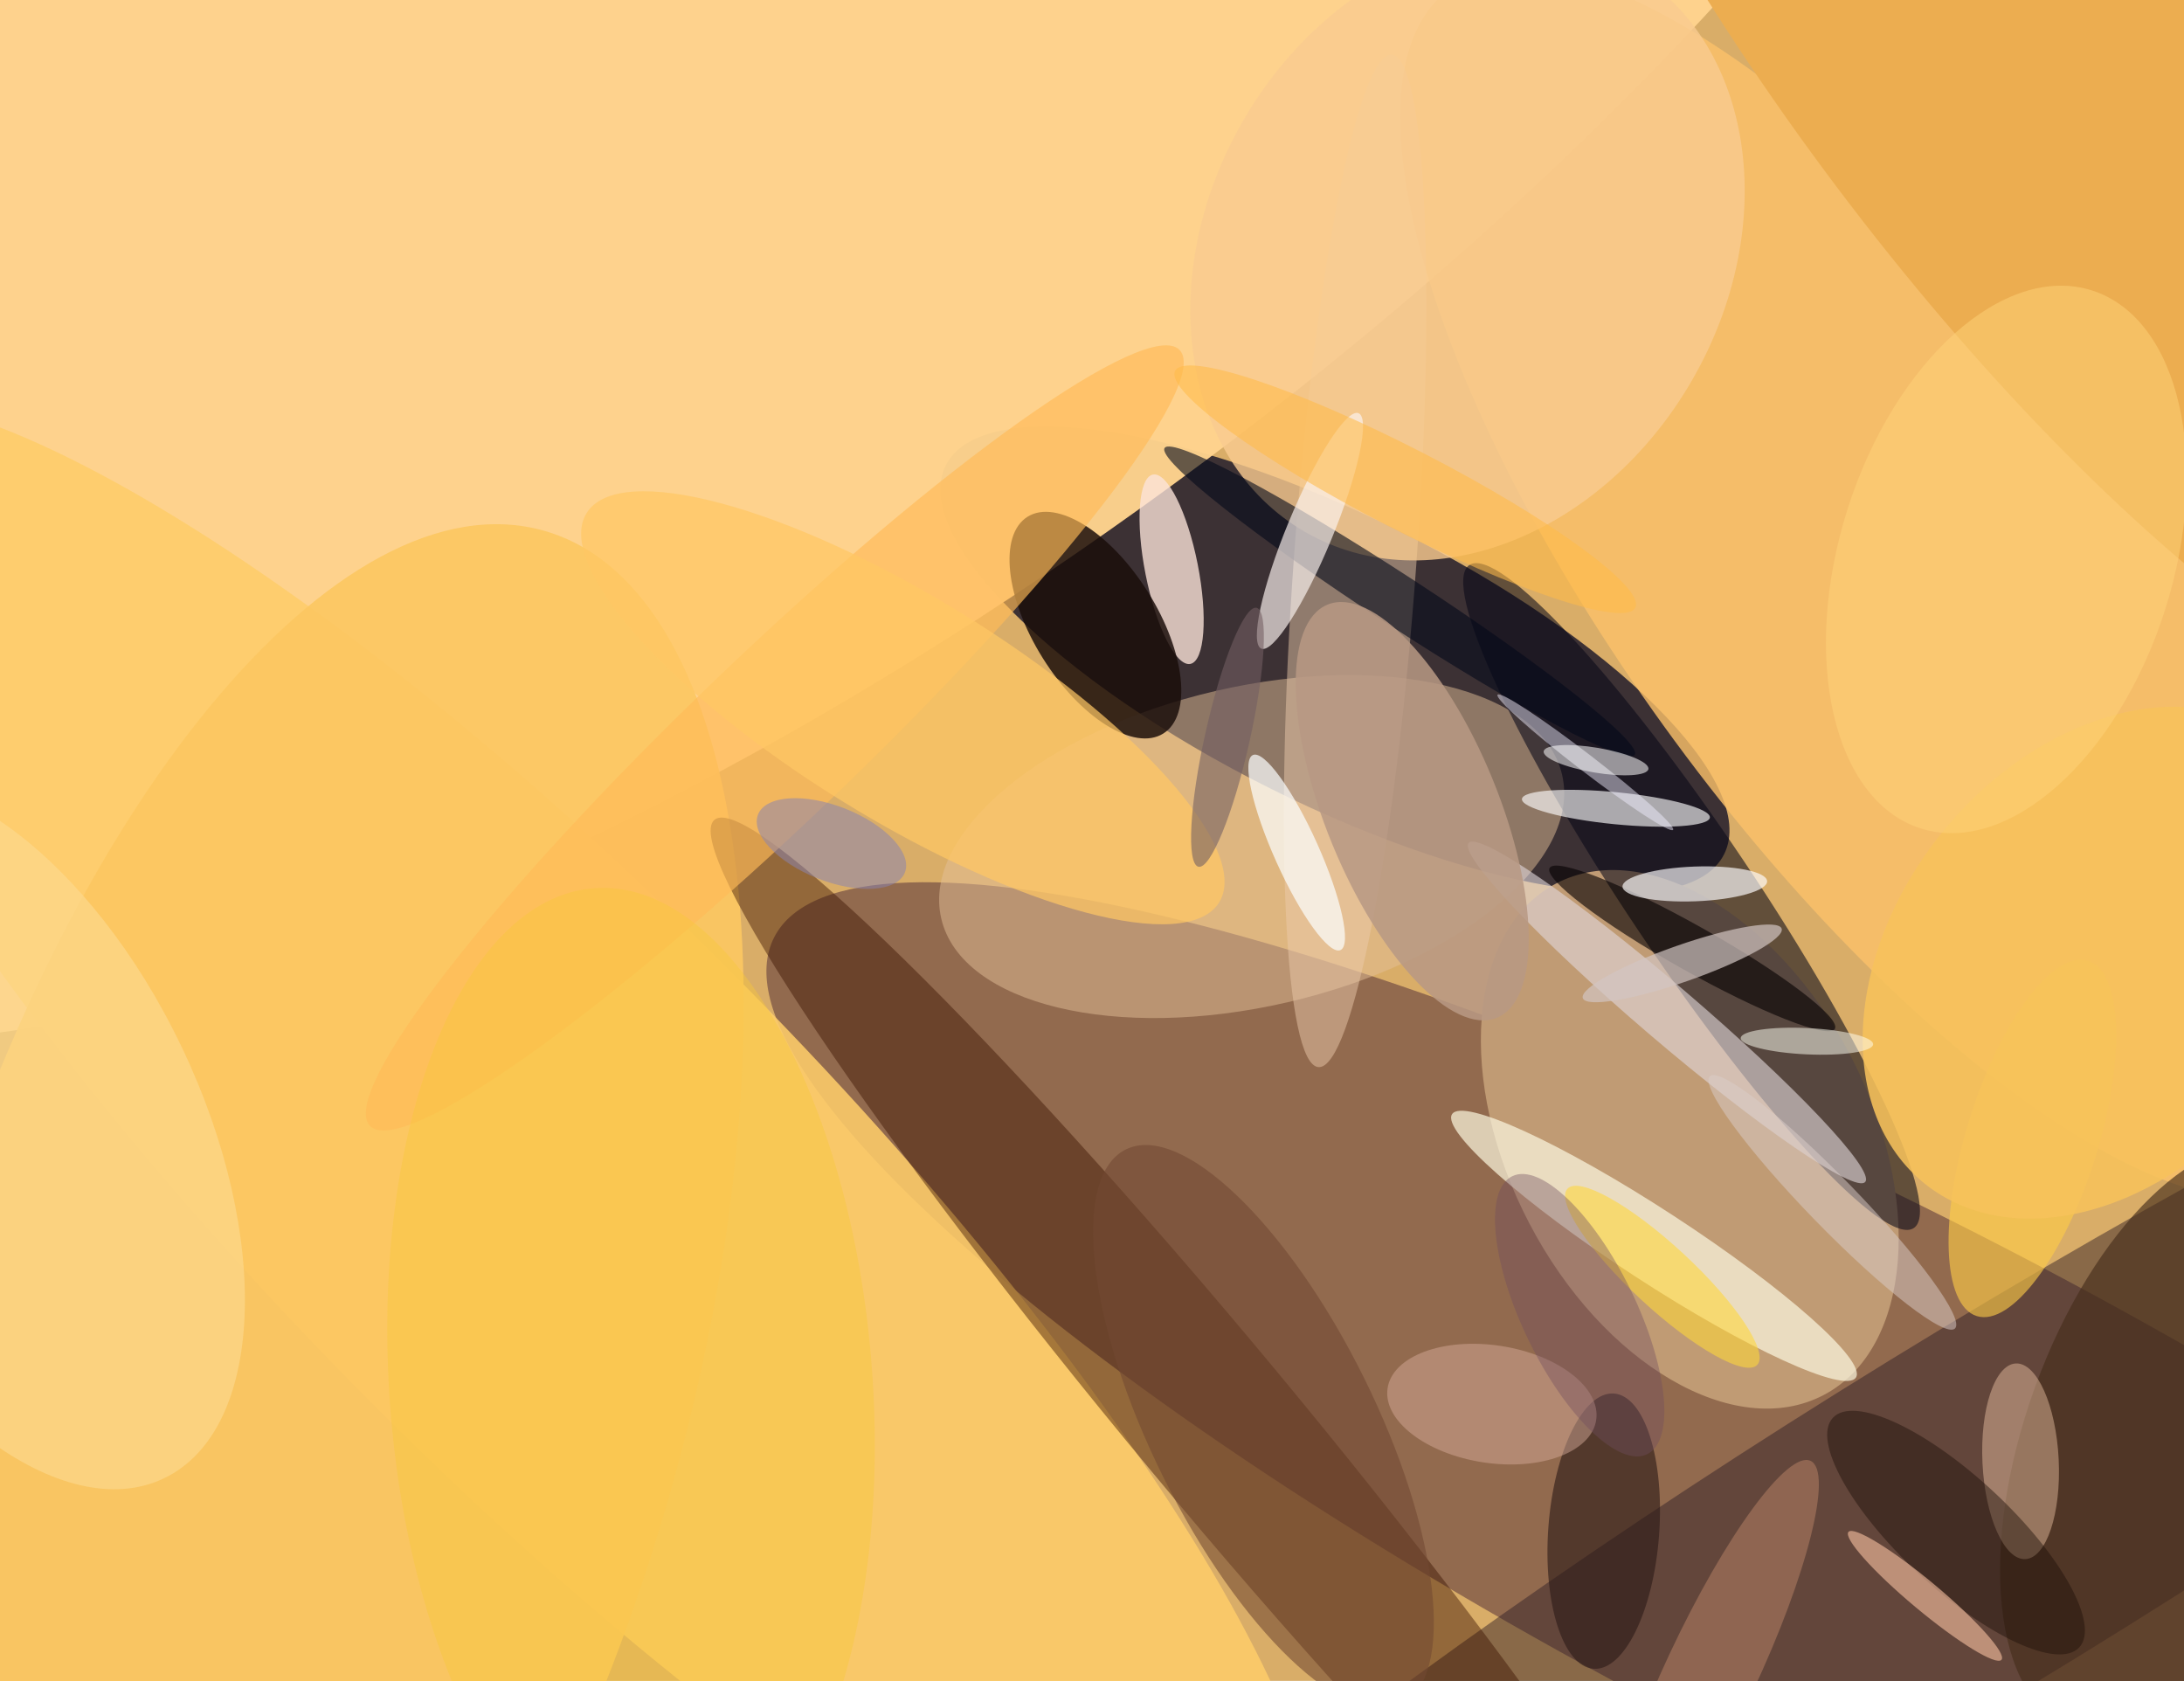
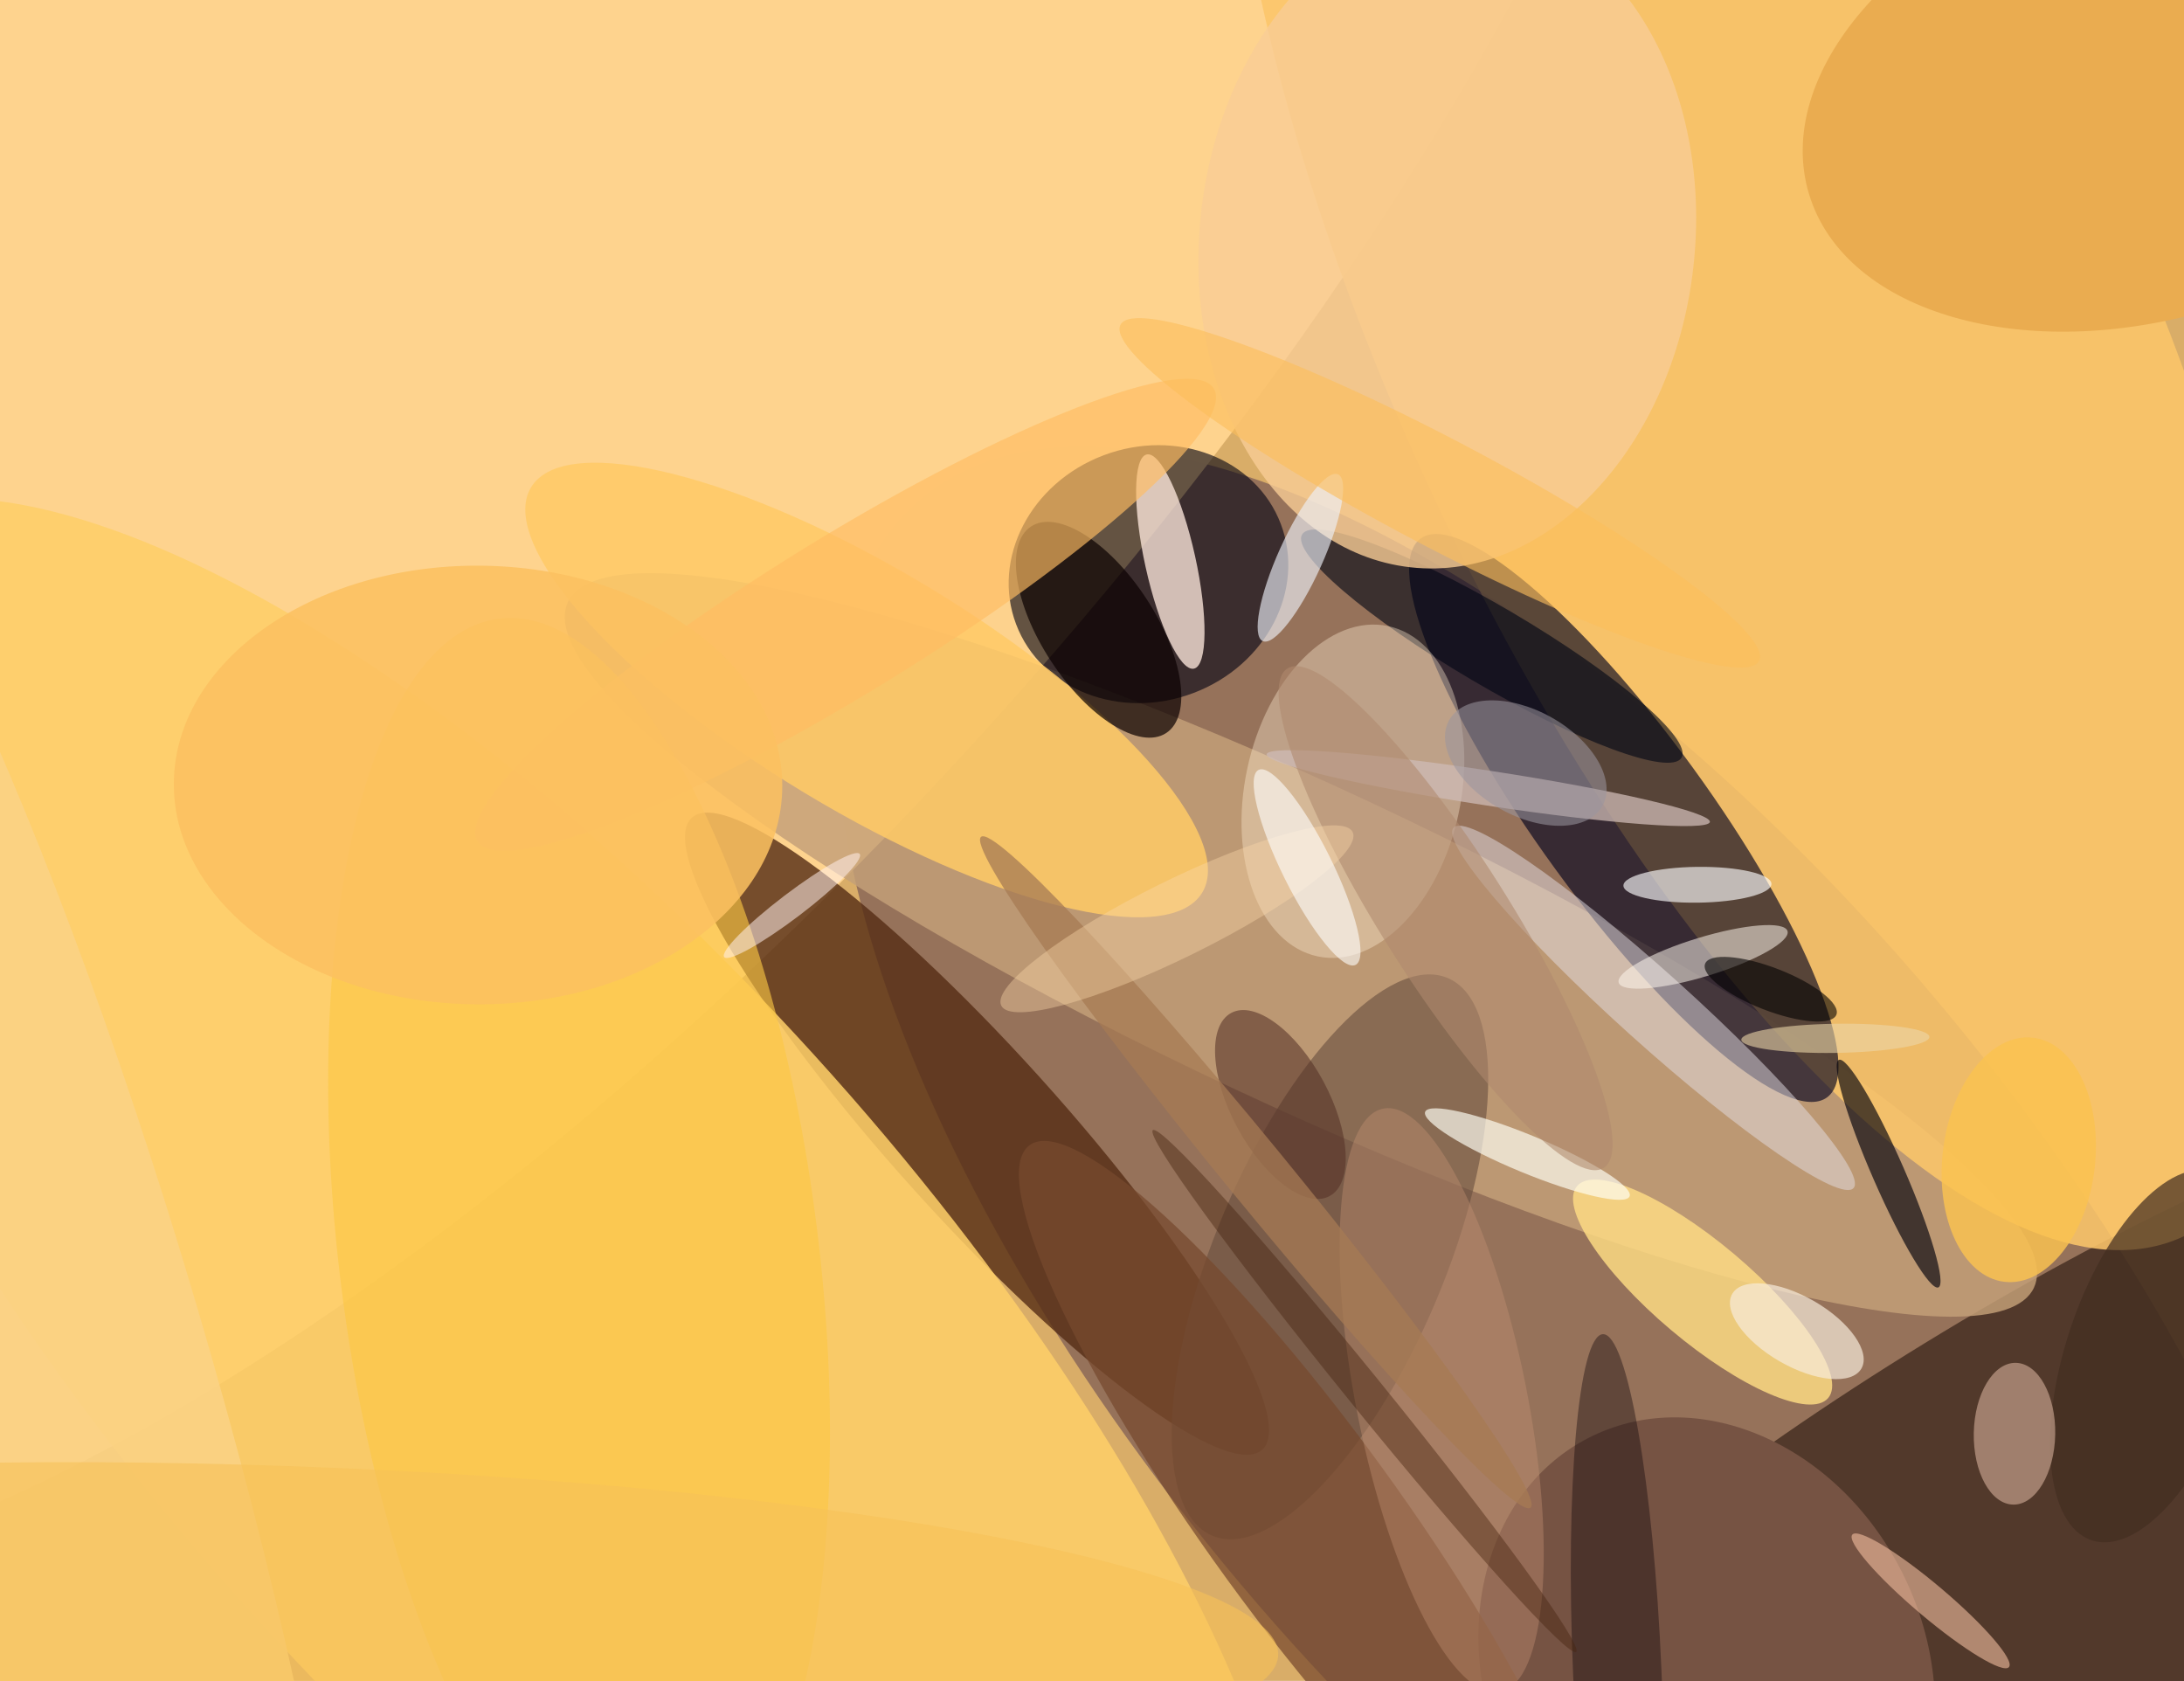
<svg xmlns="http://www.w3.org/2000/svg" width="1024" height="788" viewBox="0 0 256 197" stroke-linecap="round">
  <rect width="256" height="197" fill="#d9ad68" />
-   <ellipse cx="216.893" cy="174.193" rx="33.122" ry="141.608" transform="rotate(117.02 216.893 174.193)" fill="#7d5646" fill-opacity="0.769" />
-   <ellipse cx="156.48" cy="77.332" rx="50.989" ry="16.879" transform="rotate(26.53 156.48 77.332)" fill="#000221" fill-opacity="0.722" />
-   <ellipse cx="97.026" cy="1.662" rx="181.271" ry="68.394" transform="rotate(323.83 97.026 1.662)" fill="#ffd48f" fill-opacity="0.961" />
-   <ellipse cx="198.07" cy="133.531" rx="33.83" ry="21.232" transform="rotate(242.403 198.07 133.531)" fill="#c09b74" />
-   <ellipse cx="64.428" cy="138.968" rx="125.352" ry="32.746" transform="rotate(225.473 64.428 138.968)" fill="#fdcc6a" fill-opacity="0.871" />
-   <ellipse cx="232.42" cy="176.878" rx="139.812" ry="20.581" transform="rotate(148.451 232.42 176.878)" fill="#2e1d26" fill-opacity="0.467" />
-   <ellipse cx="146.715" cy="99.224" rx="18.722" ry="37.349" transform="rotate(76.961 146.715 99.224)" fill="#e2be98" fill-opacity="0.494" />
-   <ellipse cx="221.151" cy="68.536" rx="30.863" ry="86.586" transform="rotate(323.671 221.151 68.536)" fill="#fbc16a" fill-opacity="0.804" />
-   <ellipse cx="34.838" cy="162.944" rx="104.81" ry="45.322" transform="rotate(286.064 34.838 162.944)" fill="#fcc762" fill-opacity="0.922" />
-   <ellipse cx="142.145" cy="166.379" rx="9.388" ry="91.388" transform="rotate(140.283 142.145 166.379)" fill="#3b1200" fill-opacity="0.443" />
-   <ellipse cx="198.281" cy="105.075" rx="7.404" ry="46.777" transform="rotate(326.162 198.281 105.075)" fill="#070718" fill-opacity="0.569" />
-   <ellipse cx="158.843" cy="65.739" rx="59.484" ry="7.183" transform="rotate(274.141 158.843 65.739)" fill="#eccbac" fill-opacity="0.478" />
-   <ellipse cx="137.333" cy="66.717" rx="3.111" ry="11.311" transform="rotate(168.809 137.333 66.717)" fill="#fce4da" fill-opacity="0.784" />
-   <ellipse cx="128.4" cy="73.268" rx="7.28" ry="14.989" transform="rotate(327.942 128.4 73.268)" fill="#1a0d0a" fill-opacity="0.843" />
-   <ellipse cx="193.875" cy="146.017" rx="4.206" ry="28.258" transform="rotate(123.106 193.875 146.017)" fill="#fffbe4" fill-opacity="0.675" />
-   <ellipse cx="239.553" cy="3.53" rx="30.437" ry="100.205" transform="rotate(323.04 239.553 3.53)" fill="#ecad50" />
-   <ellipse cx="90.818" cy="86.486" rx="65.717" ry="9.736" transform="rotate(136.227 90.818 86.486)" fill="#ffba58" fill-opacity="0.655" />
-   <ellipse cx="0" cy="132.972" rx="44.64" ry="23.64" transform="rotate(64.523 0 132.972)" fill="#fbd88e" fill-opacity="0.655" />
-   <ellipse cx="172.016" cy="29.368" rx="30.391" ry="38.08" transform="rotate(210.028 172.016 29.368)" fill="#f9cb90" fill-opacity="0.808" />
-   <ellipse cx="164.064" cy="70.484" rx="2.977" ry="32.898" transform="rotate(123.126 164.064 70.484)" fill="#040a1a" fill-opacity="0.596" />
-   <ellipse cx="195.39" cy="118.662" rx="30.574" ry="3.273" transform="rotate(220.515 195.39 118.662)" fill="#e0d6d9" fill-opacity="0.612" />
-   <ellipse cx="189.41" cy="94.729" rx="1.877" ry="11.068" transform="rotate(95.639 189.41 94.729)" fill="#ffffff" fill-opacity="0.627" />
-   <ellipse cx="198.356" cy="111.153" rx="19.192" ry="2.648" transform="rotate(209.402 198.356 111.153)" fill="#060102" fill-opacity="0.612" />
-   <ellipse cx="255" cy="168.528" rx="36.053" ry="17.507" transform="rotate(289.986 255 168.528)" fill="#462f1c" fill-opacity="0.655" />
-   <ellipse cx="187.983" cy="179.454" rx="6.504" ry="16.174" transform="rotate(4.248 187.983 179.454)" fill="#2c1a17" fill-opacity="0.616" />
-   <ellipse cx="153.547" cy="62.225" rx="2.701" ry="14.927" transform="rotate(202.446 153.547 62.225)" fill="#fbf2f0" fill-opacity="0.671" />
-   <ellipse cx="105.829" cy="82.953" rx="43.53" ry="13.047" transform="rotate(31.595 105.829 82.953)" fill="#ffc764" fill-opacity="0.714" />
-   <ellipse cx="165.536" cy="95.073" rx="10.139" ry="26.166" transform="rotate(157.704 165.536 95.073)" fill="#b89884" fill-opacity="0.859" />
-   <ellipse cx="238.226" cy="133.431" rx="21.812" ry="7.7" transform="rotate(287.388 238.226 133.431)" fill="#ffcd46" fill-opacity="0.612" />
-   <ellipse cx="236.845" cy="171.267" rx="4.471" ry="11.479" transform="rotate(177.215 236.845 171.267)" fill="#f8cdad" fill-opacity="0.424" />
-   <ellipse cx="198.659" cy="103.599" rx="2.036" ry="8.481" transform="rotate(267.835 198.659 103.599)" fill="#fffdff" fill-opacity="0.663" />
-   <ellipse cx="197.185" cy="112.911" rx="12.345" ry="2.15" transform="rotate(160.718 197.185 112.911)" fill="#d2c5c2" fill-opacity="0.694" />
-   <ellipse cx="174.874" cy="164.568" rx="12.366" ry="6.899" transform="rotate(8.695 174.874 164.568)" fill="#daae9d" fill-opacity="0.459" />
-   <ellipse cx="229.28" cy="179.625" rx="19.736" ry="6.504" transform="rotate(222.995 229.28 179.625)" fill="#1d0e07" fill-opacity="0.443" />
-   <ellipse cx="148.1" cy="167.259" rx="13.122" ry="36.322" transform="rotate(153.612 148.1 167.259)" fill="#734933" fill-opacity="0.58" />
-   <ellipse cx="185.823" cy="89.341" rx="1" ry="12.981" transform="rotate(127.579 185.823 89.341)" fill="#f1eeff" fill-opacity="0.475" />
-   <ellipse cx="225.638" cy="187.038" rx="11.688" ry="1.723" transform="rotate(39.867 225.638 187.038)" fill="#fcc4a3" fill-opacity="0.588" />
-   <ellipse cx="73.967" cy="162.589" rx="28.319" ry="58.648" transform="rotate(355.784 73.967 162.589)" fill="#f8c839" fill-opacity="0.412" />
-   <ellipse cx="200.595" cy="196" rx="5.348" ry="27.378" transform="rotate(205.147 200.595 196)" fill="#b88366" fill-opacity="0.51" />
-   <ellipse cx="151.991" cy="99.922" rx="2.619" ry="12.53" transform="rotate(335.805 151.991 99.922)" fill="#fcffff" fill-opacity="0.702" />
-   <ellipse cx="246.375" cy="112.832" rx="33.194" ry="24.162" transform="rotate(128.699 246.375 112.832)" fill="#f7c25b" fill-opacity="0.871" />
-   <ellipse cx="187.082" cy="89.095" rx="6.224" ry="1.457" transform="rotate(9.634 187.082 89.095)" fill="#ffffff" fill-opacity="0.541" />
-   <ellipse cx="164.716" cy="57.344" rx="30.332" ry="4.739" transform="rotate(207.233 164.716 57.344)" fill="#ffbb48" fill-opacity="0.569" />
-   <ellipse cx="214.784" cy="140.925" rx="2.906" ry="20.614" transform="rotate(135.803 214.784 140.925)" fill="#d9cdc8" fill-opacity="0.51" />
-   <ellipse cx="194.857" cy="149.641" rx="15.174" ry="3.658" transform="rotate(222.843 194.857 149.641)" fill="#ffd83a" fill-opacity="0.576" />
-   <ellipse cx="143.881" cy="86.41" rx="15.551" ry="2.632" transform="rotate(102.65 143.881 86.41)" fill="#735f62" fill-opacity="0.584" />
-   <ellipse cx="211.8" cy="122.032" rx="1.542" ry="7.77" transform="rotate(272.701 211.8 122.032)" fill="#fffff1" fill-opacity="0.514" />
-   <ellipse cx="97.459" cy="98.864" rx="9.253" ry="4.395" transform="rotate(21.543 97.459 98.864)" fill="#8b84ae" fill-opacity="0.533" />
-   <ellipse cx="185.163" cy="154.147" rx="18.109" ry="6.668" transform="rotate(64.113 185.163 154.147)" fill="#704e5f" fill-opacity="0.392" />
-   <ellipse cx="235.174" cy="65.566" rx="33.086" ry="19.523" transform="rotate(287.668 235.174 65.566)" fill="#ffd279" fill-opacity="0.494" />
+   <ellipse cx="186.121" cy="151.327" rx="121.409" ry="53.246" transform="rotate(49.894 186.121 151.327)" fill="#775655" fill-opacity="0.678" />
+   <ellipse cx="63.205" cy="35.897" rx="72.115" ry="191.952" transform="rotate(221.941 63.205 35.897)" fill="#ffd38e" fill-opacity="0.984" />
+   <ellipse cx="114.527" cy="132.875" rx="49.893" ry="9.89" transform="rotate(47.934 114.527 132.875)" fill="#562e15" fill-opacity="0.812" />
+   <ellipse cx="239.16" cy="179.444" rx="25.855" ry="96.861" transform="rotate(238.513 239.16 179.444)" fill="#321f15" fill-opacity="0.682" />
+   <ellipse cx="152.486" cy="110.75" rx="94.852" ry="18.593" transform="rotate(25.058 152.486 110.75)" fill="#c49f78" fill-opacity="0.827" />
+   <ellipse cx="62.956" cy="156.882" rx="46.377" ry="125.267" transform="rotate(138.293 62.956 156.882)" fill="#fdce69" fill-opacity="0.863" />
+   <ellipse cx="206.761" cy="38.192" rx="117.508" ry="43.553" transform="rotate(245.317 206.761 38.192)" fill="#fbc56a" fill-opacity="0.871" />
+   <ellipse cx="190.335" cy="95.87" rx="40.496" ry="10.012" transform="rotate(53.976 190.335 95.87)" fill="#00001d" fill-opacity="0.635" />
+   <ellipse cx="199.573" cy="151.433" rx="5.786" ry="19.257" transform="rotate(130.146 199.573 151.433)" fill="#ffdd84" fill-opacity="0.82" />
+   <ellipse cx="134.621" cy="67.294" rx="16.589" ry="14.892" transform="rotate(159.273 134.621 67.294)" fill="#000011" fill-opacity="0.604" />
+   <ellipse cx="137.181" cy="65.815" rx="2.969" ry="12.853" transform="rotate(167.553 137.181 65.815)" fill="#ffe8dd" fill-opacity="0.773" />
+   <ellipse cx="174.865" cy="75.724" rx="4.609" ry="25.8" transform="rotate(120.464 174.865 75.724)" fill="#000615" fill-opacity="0.608" />
+   <ellipse cx="101.582" cy="80.87" rx="14.081" ry="45.949" transform="rotate(301.124 101.582 80.87)" fill="#ffca67" fill-opacity="0.851" />
+   <ellipse cx="158.582" cy="92.736" rx="12.661" ry="19.791" transform="rotate(192.058 158.582 92.736)" fill="#ffecd2" fill-opacity="0.38" />
+   <ellipse cx="155.894" cy="147.308" rx="13.459" ry="35.477" transform="rotate(22.887 155.894 147.308)" fill="#6a5040" fill-opacity="0.62" />
+   <ellipse cx="221.376" cy="137.552" rx="14.556" ry="1.877" transform="rotate(246.366 221.376 137.552)" fill="#00000b" fill-opacity="0.651" />
+   <ellipse cx="169.645" cy="28.061" rx="29.027" ry="38.669" transform="rotate(186.432 169.645 28.061)" fill="#f9cc95" fill-opacity="0.792" />
+   <ellipse cx="67.875" cy="147.339" rx="28.084" ry="75.418" transform="rotate(172.856 67.875 147.339)" fill="#fcc743" fill-opacity="0.627" />
+   <ellipse cx="128.774" cy="73.81" rx="6.68" ry="14.466" transform="rotate(326.808 128.774 73.81)" fill="#0b0100" fill-opacity="0.702" />
+   <ellipse cx="251.797" cy="10.746" rx="41.523" ry="26.565" transform="rotate(343.193 251.797 10.746)" fill="#eaac50" />
+   <ellipse cx="200.052" cy="196" rx="30.769" ry="25.726" transform="rotate(64.136 200.052 196)" fill="#765343" />
+   <ellipse cx="3.756" cy="159.137" rx="119.212" ry="20.243" transform="rotate(73.57 3.756 159.137)" fill="#fad284" fill-opacity="0.91" />
+   <ellipse cx="174.447" cy="92.37" rx="2.041" ry="26.278" transform="rotate(278.68 174.447 92.37)" fill="#cfbbb5" fill-opacity="0.745" />
+   <ellipse cx="252.369" cy="158.93" rx="10.204" ry="22.764" transform="rotate(198.437 252.369 158.93)" fill="#432e21" fill-opacity="0.71" />
+   <ellipse cx="198.967" cy="103.697" rx="2.099" ry="8.676" transform="rotate(89.319 198.967 103.697)" fill="#ffffff" fill-opacity="0.631" />
+   <ellipse cx="193.822" cy="118.125" rx="4.165" ry="31.555" transform="rotate(132.019 193.822 118.125)" fill="#e4dde3" fill-opacity="0.502" />
+   <ellipse cx="99.123" cy="72.063" rx="50.653" ry="9.183" transform="rotate(148.414 99.123 72.063)" fill="#ffbd63" fill-opacity="0.663" />
+   <ellipse cx="236.132" cy="168.036" rx="8.309" ry="4.774" transform="rotate(91.082 236.132 168.036)" fill="#d3ad98" fill-opacity="0.608" />
+   <ellipse cx="152.862" cy="178.476" rx="54.719" ry="11.198" transform="rotate(233.994 152.862 178.476)" fill="#774a2e" fill-opacity="0.725" />
+   <ellipse cx="168.988" cy="164.114" rx="34.859" ry="9.998" transform="rotate(78.653 168.988 164.114)" fill="#c59273" fill-opacity="0.392" />
+   <ellipse cx="152.428" cy="65.368" rx="10.721" ry="2.607" transform="rotate(294.301 152.428 65.368)" fill="#eef1f9" fill-opacity="0.639" />
+   <ellipse cx="189.571" cy="196" rx="39.667" ry="5.184" transform="rotate(87.563 189.571 196)" fill="#10060c" fill-opacity="0.396" />
+   <ellipse cx="56.035" cy="92.002" rx="35.661" ry="25.705" transform="rotate(0.296 56.035 92.002)" fill="#fbc060" fill-opacity="0.863" />
+   <ellipse cx="199.632" cy="112.148" rx="2.279" ry="10.345" transform="rotate(253.006 199.632 112.148)" fill="#fff8ef" fill-opacity="0.529" />
+   <ellipse cx="179.033" cy="135.259" rx="2.206" ry="12.966" transform="rotate(112.48 179.033 135.259)" fill="#fffff4" fill-opacity="0.667" />
+   <ellipse cx="236.632" cy="135.927" rx="8.95" ry="14.403" transform="rotate(6.666 236.632 135.927)" fill="#fac250" fill-opacity="0.835" />
+   <ellipse cx="226.301" cy="187.624" rx="12.024" ry="1.912" transform="rotate(40.217 226.301 187.624)" fill="#fac3a4" fill-opacity="0.569" />
+   <ellipse cx="169.447" cy="107.613" rx="7.422" ry="34.644" transform="rotate(147.646 169.447 107.613)" fill="#af8a6e" fill-opacity="0.576" />
+   <ellipse cx="168.767" cy="57.764" rx="42.296" ry="6.296" transform="rotate(207.763 168.767 57.764)" fill="#fcbe5b" fill-opacity="0.616" />
+   <ellipse cx="150.082" cy="129.452" rx="12.183" ry="5.725" transform="rotate(241.764 150.082 129.452)" fill="#543127" fill-opacity="0.561" />
+   <ellipse cx="178.846" cy="89.435" rx="10.296" ry="6.141" transform="rotate(209.271 178.846 89.435)" fill="#9b969e" fill-opacity="0.557" />
+   <ellipse cx="92.829" cy="106.129" rx="9.98" ry="1.448" transform="rotate(322.753 92.829 106.129)" fill="#ffeeeb" fill-opacity="0.541" />
+   <ellipse cx="215.134" cy="121.695" rx="1.708" ry="11.026" transform="rotate(269.125 215.134 121.695)" fill="#edd6a9" fill-opacity="0.592" />
+   <ellipse cx="159.942" cy="163.033" rx="2.072" ry="39.375" transform="rotate(140.938 159.942 163.033)" fill="#472310" fill-opacity="0.431" />
+   <ellipse cx="34.055" cy="189.794" rx="115.843" ry="17.947" transform="rotate(182.074 34.055 189.794)" fill="#f6c158" fill-opacity="0.596" />
+   <ellipse cx="147.2" cy="137.394" rx="50.82" ry="3.614" transform="rotate(230.677 147.2 137.394)" fill="#a77a54" fill-opacity="0.745" />
+   <ellipse cx="210.617" cy="156.022" rx="8.743" ry="4.065" transform="rotate(30.031 210.617 156.022)" fill="#f8ecdc" fill-opacity="0.686" />
+   <ellipse cx="137.957" cy="107.688" rx="22.969" ry="4.519" transform="rotate(333.716 137.957 107.688)" fill="#fbd8a8" fill-opacity="0.4" />
+   <ellipse cx="153.211" cy="101.661" rx="12.762" ry="2.928" transform="rotate(243.55 153.211 101.661)" fill="#ffffff" fill-opacity="0.588" />
+   <ellipse cx="207.561" cy="115.939" rx="8.253" ry="2.504" transform="rotate(21.211 207.561 115.939)" fill="#030000" fill-opacity="0.592" />
</svg>
